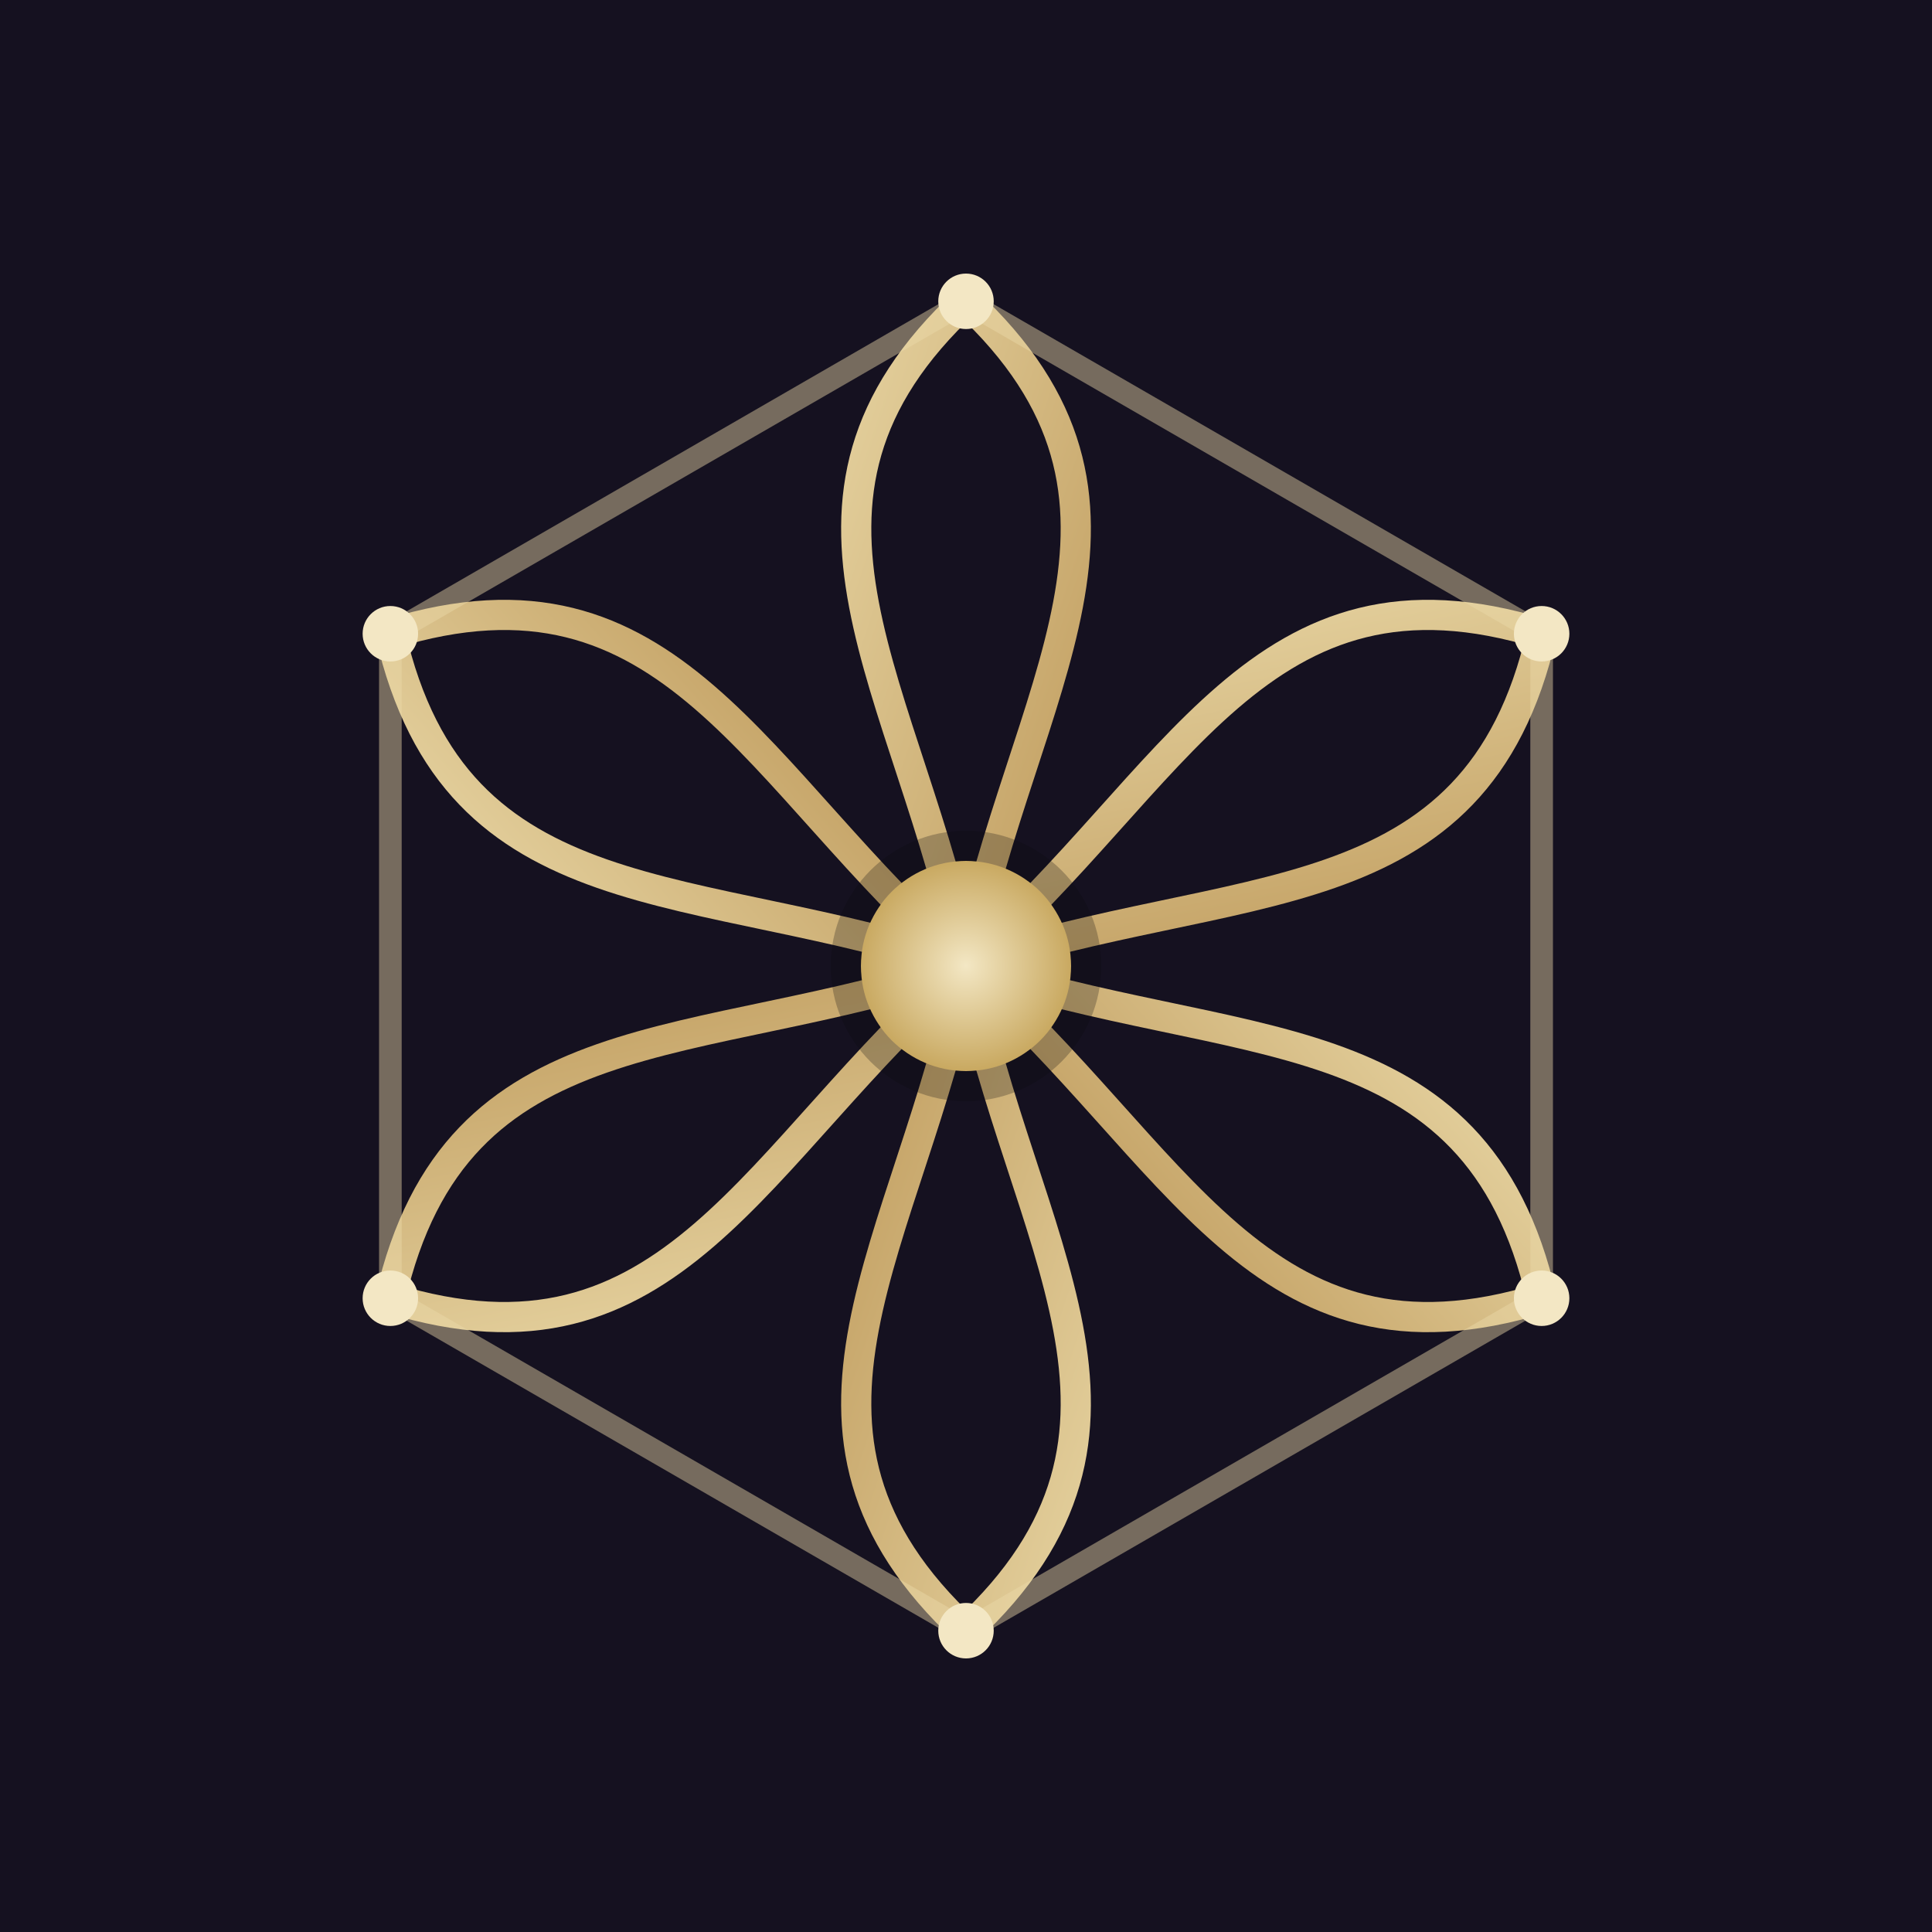
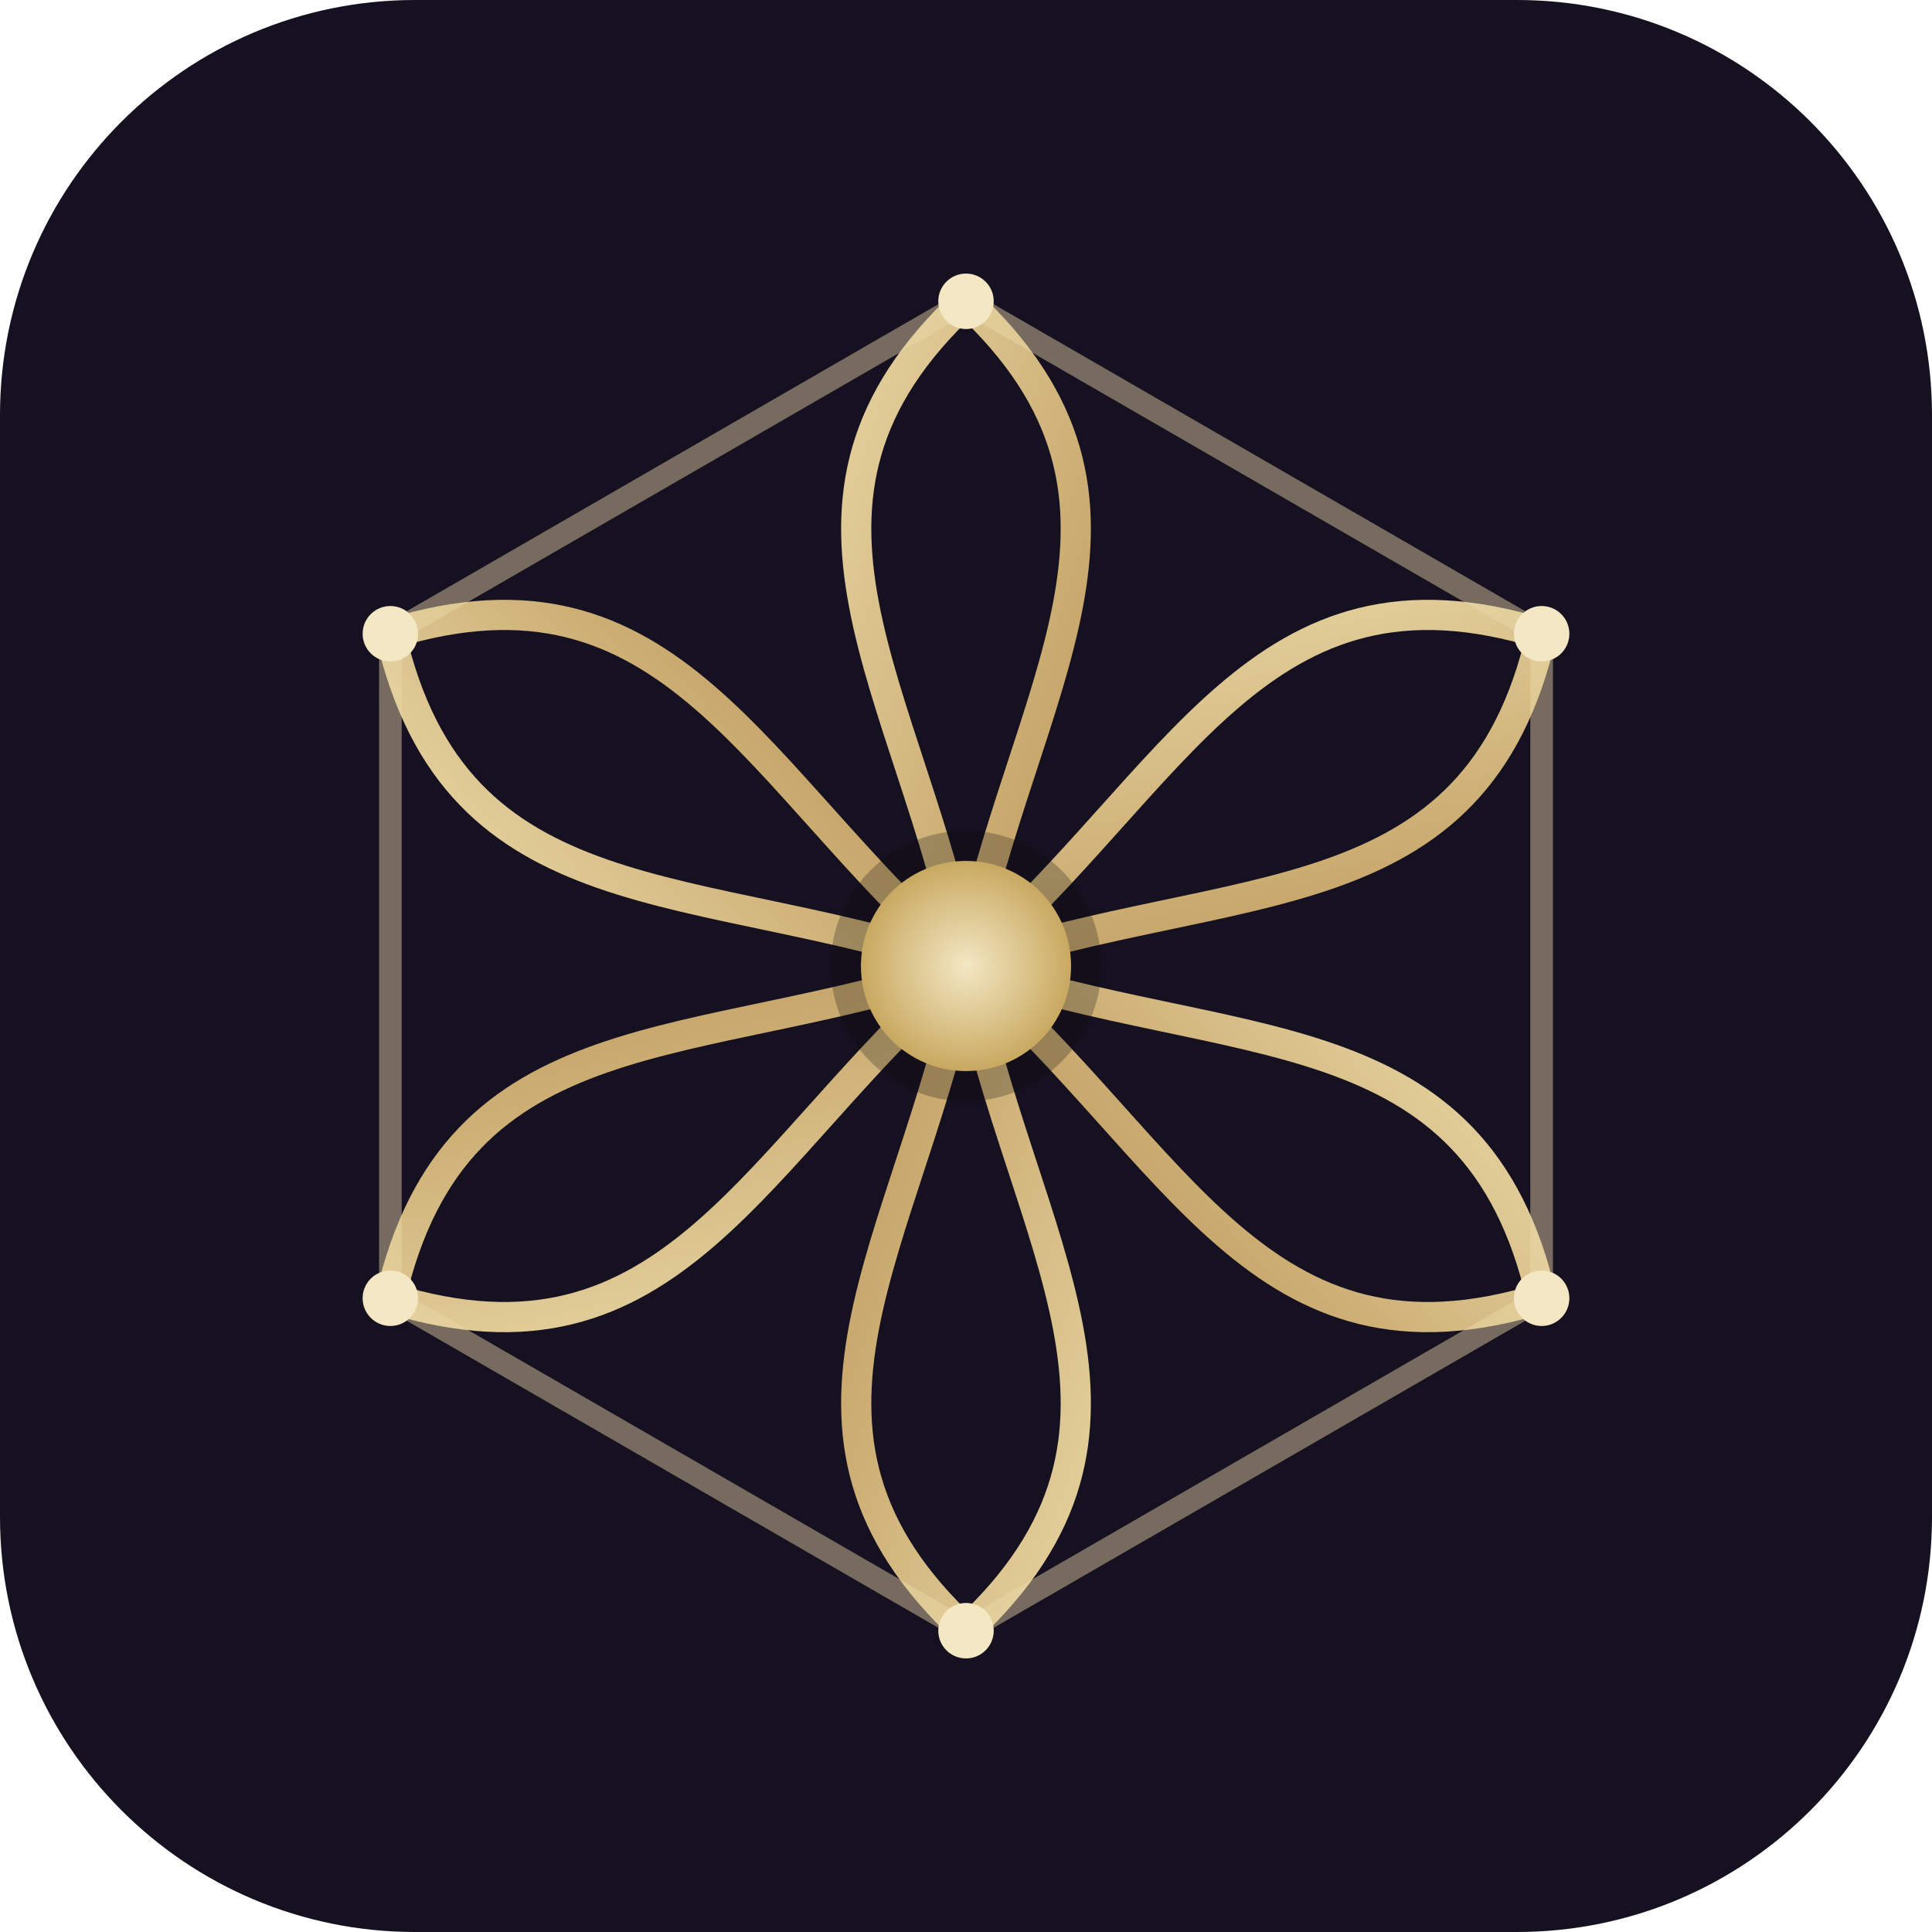
<svg xmlns="http://www.w3.org/2000/svg" version="1.1" id="Layer_1" x="0px" y="0px" viewBox="0 0 1024 1024" style="enable-background:new 0 0 1024 1024;" xml:space="preserve">
  <style type="text/css">
- 	.st0{fill:url(#SVGID_1_);}
- 	.st1{fill:#151120;}
+ 	.st0{fill:#151120;}
+ 	.st1{fill:none;stroke:url(#SVGID_1_);stroke-width:16;stroke-linecap:round;}
	.st2{fill:none;stroke:url(#SVGID_2_);stroke-width:16;stroke-linecap:round;}
	.st3{fill:none;stroke:url(#SVGID_3_);stroke-width:16;stroke-linecap:round;}
	.st4{fill:none;stroke:url(#SVGID_4_);stroke-width:16;stroke-linecap:round;}
	.st5{fill:none;stroke:url(#SVGID_5_);stroke-width:16;stroke-linecap:round;}
	.st6{fill:none;stroke:url(#SVGID_6_);stroke-width:16;stroke-linecap:round;}
- 	.st7{fill:none;stroke:url(#SVGID_7_);stroke-width:16;stroke-linecap:round;}
- 	.st8{opacity:0.45;}
- 	.st9{fill:none;stroke:#EAD9A8;stroke-width:12;}
- 	.st10{fill:#F3E7C4;}
- 	.st11{fill:url(#SVGID_8_);}
- 	.st12{opacity:0.25;enable-background:new    ;}
- 	.st13{fill:#08070C;}
- 	.st14{fill:none;}
+ 	.st7{opacity:0.45;}
+ 	.st8{fill:none;stroke:#EAD9A8;stroke-width:12;}
+ 	.st9{fill:#F3E7C4;}
+ 	.st10{fill:url(#SVGID_7_);}
+ 	.st11{opacity:0.25;enable-background:new    ;}
+ 	.st12{fill:#08070C;}
</style>
-   <linearGradient id="SVGID_1_" gradientUnits="userSpaceOnUse" x1="163.84" y1="799.711" x2="164.84" y2="800.711" gradientTransform="matrix(1024 0 0 1024 -167772 -818903.625)">
-     <stop offset="0" style="stop-color:#241C38" />
-     <stop offset="0.55" style="stop-color:#120F1C" />
-     <stop offset="1" style="stop-color:#08070C" />
-   </linearGradient>
-   <rect class="st0" width="1024" height="1024" />
-   <rect class="st1" width="1024" height="1024" />
+   <path class="st0" d="M230.8,0h562.4C920.7,0,1024,103.3,1024,230.8v562.4c0,127.5-103.3,230.8-230.8,230.8H230.8  C103.3,1024,0,920.7,0,793.2V230.8C0,103.3,103.3,0,230.8,0z" />
+   <path class="st0" d="M220,0h584c121.5,0,220,98.5,220,220v584c0,121.5-98.5,220-220,220H220C98.5,1024,0,925.5,0,804V220  C0,98.5,98.5,0,220,0z" />
  <g>
-     <linearGradient id="SVGID_2_" gradientUnits="userSpaceOnUse" x1="160.2" y1="801.817" x2="162.424" y2="804.041" gradientTransform="matrix(71.0202 0 0 215 -11006.814 -172078.656)">
+     <linearGradient id="SVGID_1_" gradientUnits="userSpaceOnUse" x1="-280.506" y1="251.058" x2="-278.282" y2="248.833" gradientTransform="matrix(71.0202 0 0 -215 20292.217 54289.344)">
      <stop offset="0" style="stop-color:#EAD9A8" />
      <stop offset="1" style="stop-color:#B78F4E" />
    </linearGradient>
-     <path class="st2" d="M512,512c-29.5-147.5-114.7-245.8,0-352.3C626.7,266.2,541.5,364.5,512,512z" />
-     <linearGradient id="SVGID_3_" gradientUnits="userSpaceOnUse" x1="168.268" y1="801.159" x2="170.492" y2="803.384" gradientTransform="matrix(35.5101 61.5053 -186.1955 107.5 143811.5 -96184.438)">
+     <path class="st1" d="M512,512c-29.5-147.5-114.7-245.8,0-352.3C626.7,266.2,541.5,364.5,512,512z" />
+     <linearGradient id="SVGID_2_" gradientUnits="userSpaceOnUse" x1="-275.256" y1="253.578" x2="-273.032" y2="251.354" gradientTransform="matrix(35.5101 61.5053 186.1955 -107.5 -36826.34 44478.93)">
      <stop offset="0" style="stop-color:#EAD9A8" />
      <stop offset="1" style="stop-color:#B78F4E" />
    </linearGradient>
-     <path class="st3" d="M512,512c113-99.3,155.5-222.2,305.1-176.1C782.2,488.4,654.5,463.8,512,512z" />
-     <linearGradient id="SVGID_4_" gradientUnits="userSpaceOnUse" x1="170.578" y1="798.521" x2="172.802" y2="800.746" gradientTransform="matrix(-35.5101 61.5053 -186.1955 -107.5 155494.312 75839.211)">
+     <path class="st2" d="M512,512c113-99.3,155.5-222.2,305.1-176.1C782.2,488.4,654.5,463.8,512,512z" />
+     <linearGradient id="SVGID_3_" gradientUnits="userSpaceOnUse" x1="-279.24" y1="256.342" x2="-277.016" y2="254.118" gradientTransform="matrix(-35.5101 61.5053 186.1955 107.5 -56889.559 -9892.421)">
      <stop offset="0" style="stop-color:#EAD9A8" />
      <stop offset="1" style="stop-color:#B78F4E" />
    </linearGradient>
-     <path class="st4" d="M512,512c142.5,48.2,270.2,23.6,305.1,176.1C667.5,734.2,625,611.3,512,512z" />
-     <linearGradient id="SVGID_5_" gradientUnits="userSpaceOnUse" x1="164.818" y1="796.543" x2="167.042" y2="798.767" gradientTransform="matrix(-71.0202 0 0 -215 12358.814 171968.656)">
+     <path class="st3" d="M512,512c142.5,48.2,270.2,23.6,305.1,176.1C667.5,734.2,625,611.3,512,512z" />
+     <linearGradient id="SVGID_4_" gradientUnits="userSpaceOnUse" x1="-288.476" y1="256.583" x2="-286.252" y2="254.359" gradientTransform="matrix(-71.0202 0 0 215 -19834.217 -54453.344)">
      <stop offset="0" style="stop-color:#EAD9A8" />
      <stop offset="1" style="stop-color:#B78F4E" />
    </linearGradient>
-     <path class="st5" d="M512,512c29.5,147.5,114.7,245.8,0,352.3C397.3,757.8,482.5,659.5,512,512z" />
-     <linearGradient id="SVGID_6_" gradientUnits="userSpaceOnUse" x1="156.749" y1="797.201" x2="158.973" y2="799.425" gradientTransform="matrix(-35.5101 -61.5053 186.1955 -107.5 -142459.5 96074.438)">
+     <path class="st4" d="M512,512c29.5,147.5,114.7,245.8,0,352.3C397.3,757.8,482.5,659.5,512,512z" />
+     <linearGradient id="SVGID_5_" gradientUnits="userSpaceOnUse" x1="-293.727" y1="254.061" x2="-291.503" y2="251.837" gradientTransform="matrix(-35.5101 -61.5053 -186.1955 107.5 37284.34 -44642.93)">
      <stop offset="0" style="stop-color:#EAD9A8" />
      <stop offset="1" style="stop-color:#B78F4E" />
    </linearGradient>
-     <path class="st6" d="M512,512c-113,99.3-155.5,222.2-305.1,176.1C241.8,535.6,369.5,560.2,512,512z" />
-     <linearGradient id="SVGID_7_" gradientUnits="userSpaceOnUse" x1="154.441" y1="799.837" x2="156.665" y2="802.062" gradientTransform="matrix(35.5101 -61.5053 186.1955 107.5 -154142.312 -75949.211)">
+     <path class="st5" d="M512,512c-113,99.3-155.5,222.2-305.1,176.1C241.8,535.6,369.5,560.2,512,512z" />
+     <linearGradient id="SVGID_6_" gradientUnits="userSpaceOnUse" x1="-289.742" y1="251.299" x2="-287.517" y2="249.075" gradientTransform="matrix(35.5101 -61.5053 -186.1955 -107.5 57347.559 9728.421)">
      <stop offset="0" style="stop-color:#EAD9A8" />
      <stop offset="1" style="stop-color:#B78F4E" />
    </linearGradient>
-     <path class="st7" d="M512,512c-142.5-48.2-270.2-23.6-305.1-176.1C356.5,289.8,399,412.7,512,512z" />
-     <g class="st8">
-       <line class="st9" x1="512" y1="159.7" x2="817.1" y2="335.9" />
-       <line class="st9" x1="817.1" y1="335.9" x2="817.1" y2="688.1" />
-       <line class="st9" x1="817.1" y1="688.1" x2="512" y2="864.3" />
-       <line class="st9" x1="512" y1="864.3" x2="206.9" y2="688.1" />
-       <line class="st9" x1="206.9" y1="688.1" x2="206.9" y2="335.9" />
-       <line class="st9" x1="206.9" y1="335.9" x2="512" y2="159.7" />
+     <path class="st6" d="M512,512c-142.5-48.2-270.2-23.6-305.1-176.1C356.5,289.8,399,412.7,512,512z" />
+     <g class="st7">
+       <line class="st8" x1="512" y1="159.7" x2="817.1" y2="335.9" />
+       <line class="st8" x1="817.1" y1="335.9" x2="817.1" y2="688.1" />
+       <line class="st8" x1="817.1" y1="688.1" x2="512" y2="864.3" />
+       <line class="st8" x1="512" y1="864.3" x2="206.9" y2="688.1" />
+       <line class="st8" x1="206.9" y1="688.1" x2="206.9" y2="335.9" />
+       <line class="st8" x1="206.9" y1="335.9" x2="512" y2="159.7" />
    </g>
-     <circle class="st10" cx="512" cy="159.7" r="14.7" />
-     <circle class="st10" cx="817.1" cy="335.9" r="14.7" />
-     <circle class="st10" cx="817.1" cy="688.1" r="14.7" />
-     <circle class="st10" cx="512" cy="864.3" r="14.7" />
-     <circle class="st10" cx="206.9" cy="688.1" r="14.7" />
-     <circle class="st10" cx="206.9" cy="335.9" r="14.7" />
+     <circle class="st9" cx="512" cy="159.7" r="14.7" />
+     <circle class="st9" cx="817.1" cy="335.9" r="14.7" />
+     <circle class="st9" cx="817.1" cy="688.1" r="14.7" />
+     <circle class="st9" cx="512" cy="864.3" r="14.7" />
+     <circle class="st9" cx="206.9" cy="688.1" r="14.7" />
+     <circle class="st9" cx="206.9" cy="335.9" r="14.7" />
    <g>
-       <radialGradient id="SVGID_8_" cx="162.088" cy="807.948" r="0.819" gradientTransform="matrix(68 0 0 68 -10510 -54428.48)" gradientUnits="userSpaceOnUse">
+       <radialGradient id="SVGID_7_" cx="-278.338" cy="244.655" r="0.819" gradientTransform="matrix(68 0 0 -68 19439 17148.519)" gradientUnits="userSpaceOnUse">
        <stop offset="0" style="stop-color:#F3E7C4" />
        <stop offset="1" style="stop-color:#C9A961" />
      </radialGradient>
-       <circle class="st11" cx="512" cy="512" r="55.7" />
-       <g class="st12">
-         <path class="st13" d="M512,456.3c30.8,0,55.7,24.9,55.7,55.7s-24.9,55.7-55.7,55.7s-55.7-24.9-55.7-55.7S481.2,456.3,512,456.3      M512,440.3c-39.5,0-71.7,32.2-71.7,71.7s32.2,71.7,71.7,71.7s71.7-32.2,71.7-71.7S551.5,440.3,512,440.3L512,440.3z" />
+       <circle class="st10" cx="512" cy="512" r="55.7" />
+       <g class="st11">
+         <path class="st12" d="M512,456.3c30.8,0,55.7,24.9,55.7,55.7s-24.9,55.7-55.7,55.7s-55.7-24.9-55.7-55.7S481.2,456.3,512,456.3      M512,440.3c-39.5,0-71.7,32.2-71.7,71.7s32.2,71.7,71.7,71.7s71.7-32.2,71.7-71.7S551.5,440.3,512,440.3L512,440.3z" />
      </g>
    </g>
  </g>
-   <path class="st14" d="M220,0h584c121.5,0,220,98.5,220,220v584c0,121.5-98.5,220-220,220H220C98.5,1024,0,925.5,0,804V220  C0,98.5,98.5,0,220,0z" />
</svg>
